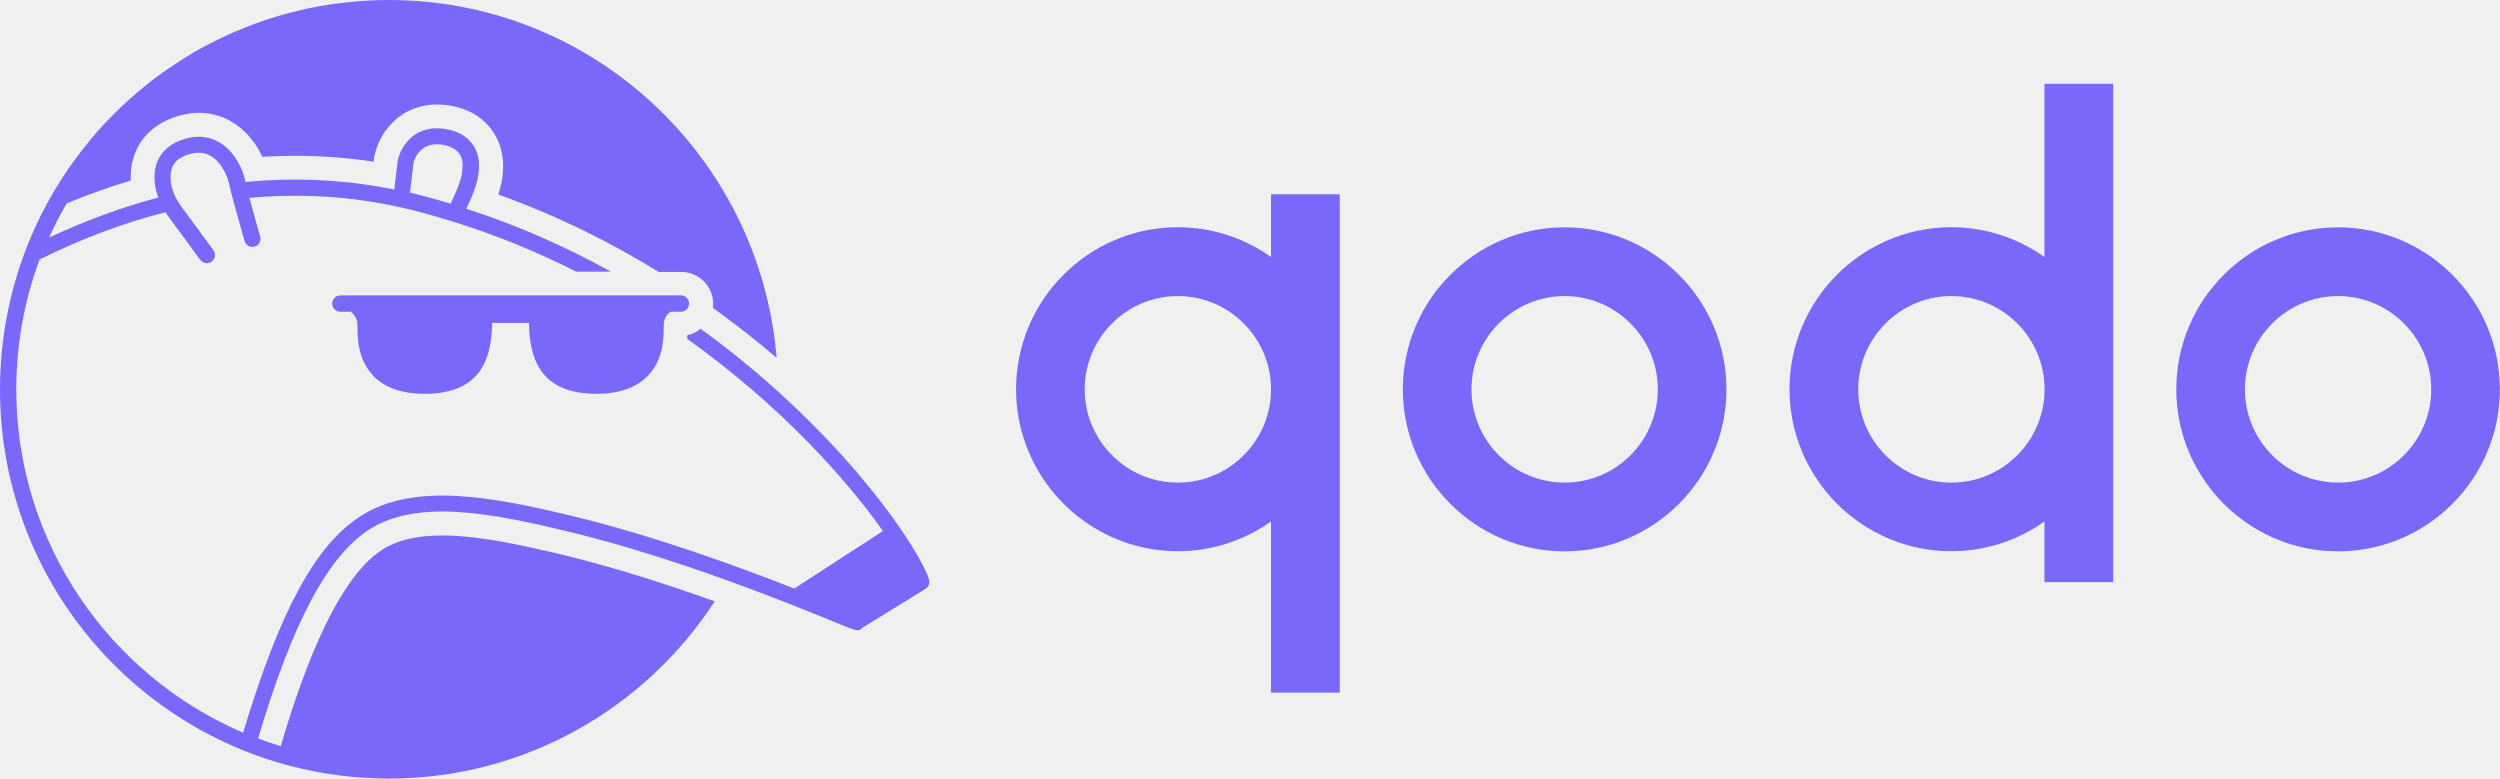
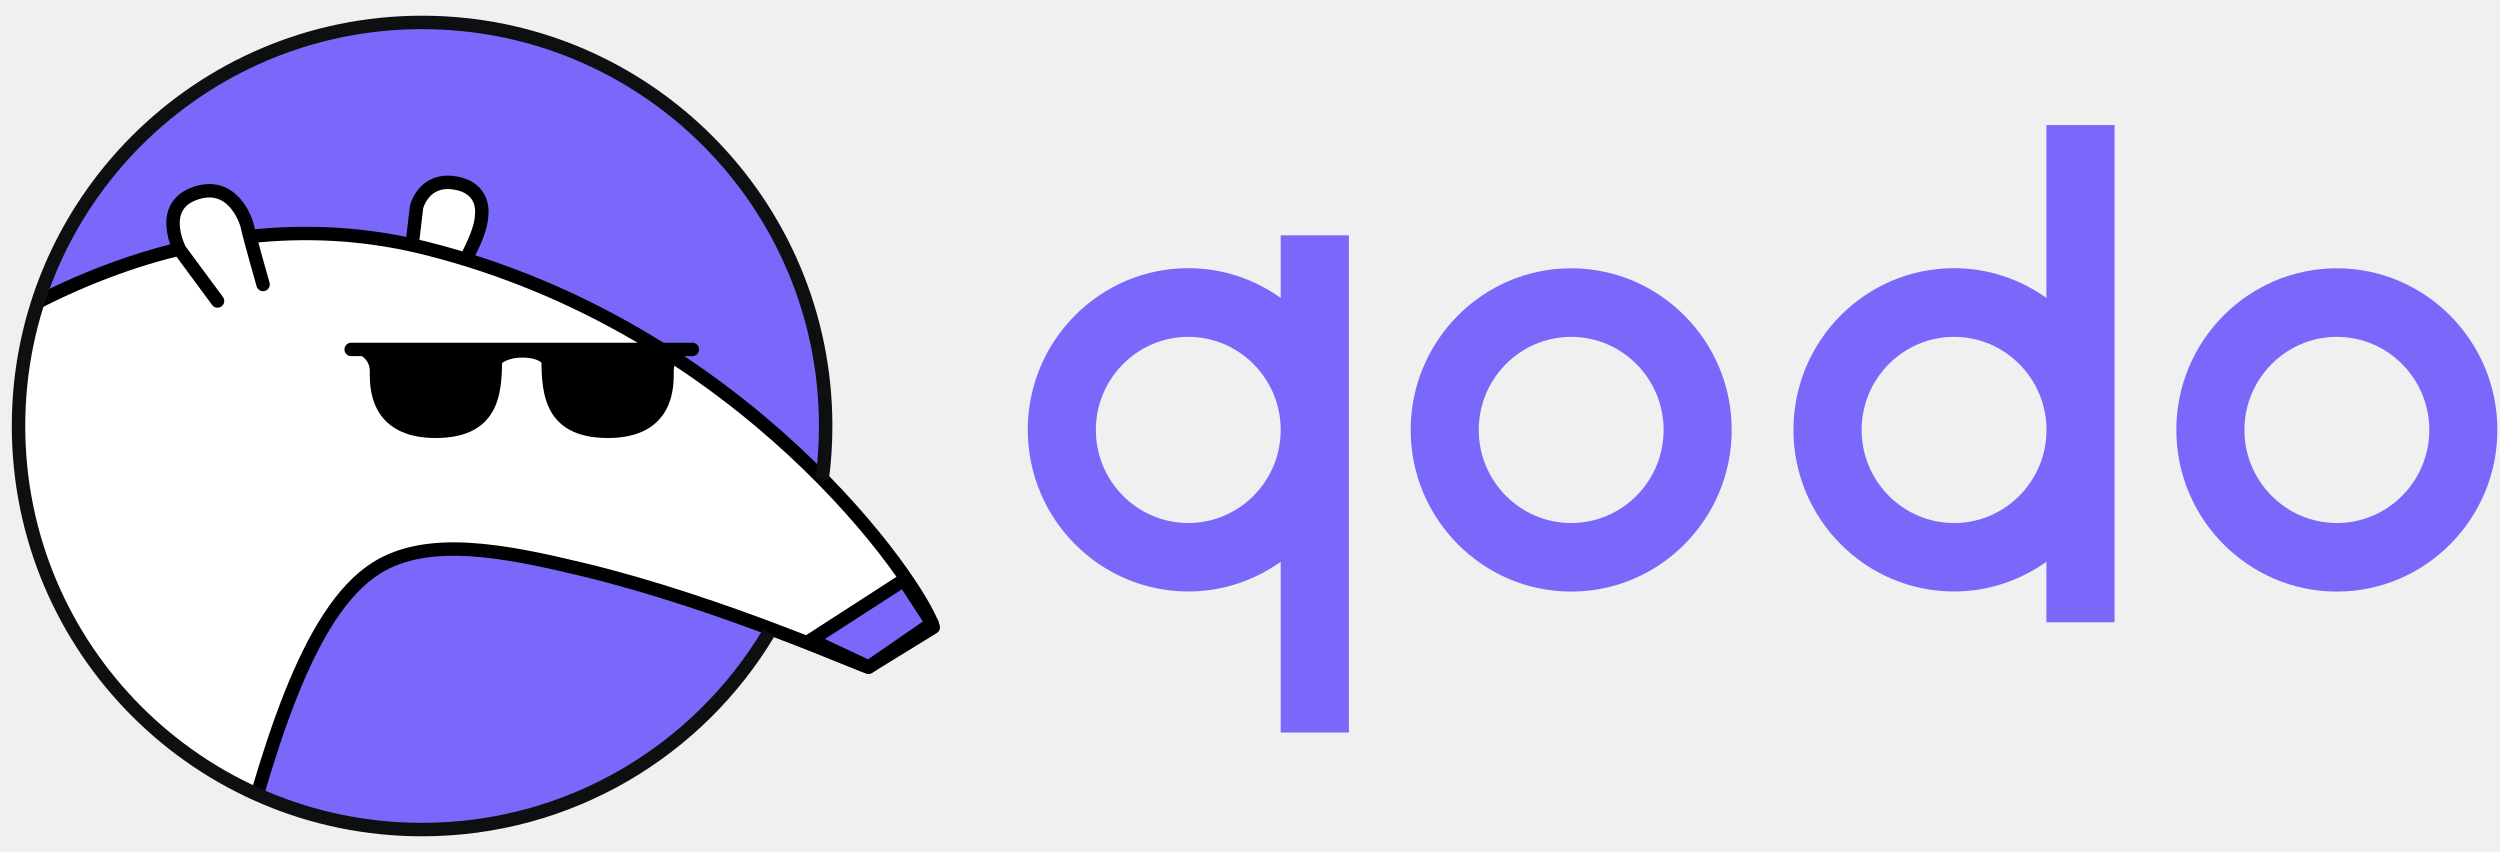
- <svg xmlns="http://www.w3.org/2000/svg" width="244" height="76" viewBox="0 0 122 38" fill="none">
-   <g clip-path="url(#clip0_40000405_4510)">
-     <path d="M76.355 11.094C71.999 11.094 68.459 14.644 68.459 19C68.459 23.356 72.004 26.906 76.355 26.906C80.705 26.906 84.25 23.356 84.25 19C84.25 14.644 80.705 11.094 76.355 11.094ZM76.355 23.552C73.848 23.552 71.808 21.51 71.808 19C71.808 16.49 73.848 14.448 76.355 14.448C78.861 14.448 80.901 16.49 80.901 19C80.901 21.51 78.861 23.552 76.355 23.552Z" fill="#7968FA" />
-     <path d="M114.099 11.094C109.743 11.094 106.203 14.644 106.203 19C106.203 23.356 109.748 26.906 114.099 26.906C118.449 26.906 121.994 23.356 121.994 19C121.994 14.644 118.449 11.094 114.099 11.094ZM114.099 23.552C111.592 23.552 109.552 21.51 109.552 19C109.552 16.49 111.592 14.448 114.099 14.448C116.605 14.448 118.645 16.49 118.645 19C118.645 21.51 116.605 23.552 114.099 23.552Z" fill="#7968FA" />
-     <path d="M62.026 12.543C60.739 11.63 59.175 11.089 57.48 11.089C53.124 11.089 49.584 14.639 49.584 18.995C49.584 23.351 53.129 26.9 57.48 26.9C59.17 26.9 60.739 26.359 62.026 25.447V33.798H65.38V9.481H62.026V12.543ZM57.48 23.552C54.973 23.552 52.933 21.51 52.933 19C52.933 16.49 54.973 14.448 57.48 14.448C59.986 14.448 62.026 16.49 62.026 19C62.026 21.51 59.986 23.552 57.48 23.552Z" fill="#7968FA" />
-     <path d="M99.77 12.543C98.483 11.63 96.919 11.089 95.224 11.089C90.868 11.089 87.328 14.639 87.328 18.995C87.328 23.351 90.873 26.9 95.224 26.9C96.914 26.9 98.483 26.359 99.77 25.447V28.407H103.125V4.091H99.77V12.543ZM95.229 23.552C92.723 23.552 90.682 21.51 90.682 19C90.682 16.49 92.723 14.448 95.229 14.448C97.736 14.448 99.776 16.49 99.776 19C99.776 21.51 97.736 23.552 95.229 23.552Z" fill="#7968FA" />
-     <path d="M18.244 18.369C18.805 18.931 19.637 19.218 20.718 19.218C22.181 19.218 23.13 18.74 23.622 17.759C23.924 17.159 23.999 16.448 24.02 15.758H25.811C25.832 16.448 25.906 17.159 26.208 17.759C26.696 18.74 27.65 19.218 29.112 19.218C30.193 19.218 31.025 18.931 31.587 18.369C32.398 17.557 32.392 16.416 32.387 15.928V15.87C32.387 15.445 32.673 15.243 32.694 15.233C32.705 15.228 32.71 15.217 32.721 15.212H33.23C33.447 15.212 33.627 15.031 33.627 14.814C33.627 14.596 33.447 14.416 33.23 14.416H16.606C16.389 14.416 16.209 14.596 16.209 14.814C16.209 15.031 16.389 15.212 16.606 15.212H17.115C17.115 15.212 17.131 15.228 17.136 15.233C17.147 15.243 17.444 15.445 17.444 15.87V15.928C17.444 16.416 17.438 17.557 18.244 18.369Z" fill="#7968FA" />
-     <path d="M45.344 28.29C45.333 28.248 45.312 28.2 45.291 28.152C45.286 28.121 45.27 28.089 45.254 28.057C45.254 28.046 45.249 28.036 45.243 28.03C45.243 28.02 45.243 28.015 45.233 28.004C44.432 26.11 40.633 20.709 34.19 16.045C34.004 16.193 33.787 16.305 33.543 16.352C33.543 16.411 33.538 16.474 33.532 16.533C38.1 19.791 41.333 23.425 43.087 25.913L38.794 28.699C38.794 28.699 38.778 28.72 38.773 28.726C36.065 27.664 31.948 26.152 27.947 25.186C24.005 24.237 20.248 23.52 17.63 25.165C15.415 26.561 13.671 29.755 11.865 35.756C5.363 32.975 0.795 26.513 0.795 19C0.795 16.772 1.198 14.633 1.934 12.66C3.985 11.646 6.041 10.871 8.076 10.357C8.113 10.415 8.15 10.474 8.192 10.532L9.771 12.681C9.851 12.787 9.973 12.845 10.095 12.845C10.174 12.845 10.259 12.819 10.328 12.766C10.503 12.633 10.545 12.389 10.413 12.209L8.834 10.06C8.569 9.704 8.404 9.312 8.346 8.935C8.208 8.012 8.706 7.715 9.098 7.571C9.549 7.407 9.936 7.412 10.27 7.603C10.81 7.906 11.112 8.627 11.17 8.935C11.266 9.418 11.907 11.662 11.934 11.758C11.992 11.97 12.214 12.092 12.426 12.034C12.638 11.975 12.76 11.752 12.697 11.54C12.559 11.057 12.336 10.272 12.172 9.657C14.668 9.428 17.137 9.577 19.522 10.113H19.532C19.723 10.155 19.909 10.198 20.099 10.245C20.465 10.336 20.82 10.437 21.175 10.537C21.451 10.617 21.737 10.702 22.049 10.797C24.222 11.466 26.246 12.309 28.122 13.259H29.818C27.666 12.071 25.314 11.009 22.754 10.187C23.146 9.391 23.358 8.744 23.363 8.282C23.385 8.123 23.427 7.55 23.061 7.041C22.775 6.643 22.33 6.388 21.731 6.293C20.227 6.049 19.559 7.157 19.41 7.821L19.241 9.248C16.878 8.77 14.44 8.643 11.981 8.882C11.976 8.85 11.965 8.813 11.96 8.792C11.87 8.346 11.488 7.386 10.667 6.924C10.127 6.622 9.512 6.59 8.834 6.839C7.858 7.2 7.408 7.991 7.572 9.068C7.599 9.259 7.657 9.45 7.726 9.641C5.961 10.102 4.181 10.765 2.4 11.588C2.655 11.015 2.941 10.463 3.254 9.927C4.298 9.497 5.341 9.121 6.38 8.808C6.322 7.375 7.069 6.25 8.436 5.746C8.865 5.587 9.295 5.507 9.713 5.507C10.254 5.507 10.768 5.64 11.245 5.905C11.992 6.324 12.501 6.998 12.803 7.651C13.338 7.619 13.878 7.603 14.408 7.603C15.691 7.603 16.978 7.699 18.234 7.89L18.261 7.688V7.624L18.282 7.561C18.563 6.335 19.617 5.099 21.329 5.099C21.525 5.099 21.726 5.115 21.927 5.147C23.072 5.332 23.697 5.916 24.021 6.372C24.582 7.163 24.577 7.996 24.54 8.378C24.524 8.707 24.455 9.078 24.317 9.492C27.189 10.521 29.802 11.827 32.144 13.27H33.241C34.105 13.27 34.804 13.97 34.804 14.835C34.804 14.899 34.794 14.962 34.788 15.026C35.572 15.588 36.32 16.156 37.025 16.734C37.321 16.979 37.613 17.217 37.899 17.461C37.088 7.677 28.933 0 18.976 0C18.563 0 18.154 0.016 17.747 0.042C17.635 0.048 17.524 0.058 17.407 0.069C17.079 0.096 16.756 0.133 16.432 0.175C16.348 0.186 16.263 0.196 16.178 0.207C15.786 0.265 15.404 0.334 15.018 0.414C14.917 0.435 14.821 0.462 14.726 0.483C14.429 0.552 14.133 0.626 13.841 0.706C13.73 0.738 13.624 0.764 13.513 0.801C13.147 0.913 12.781 1.029 12.426 1.162C12.368 1.183 12.315 1.204 12.262 1.226C11.955 1.342 11.653 1.47 11.351 1.597C11.239 1.645 11.128 1.698 11.017 1.746C10.741 1.873 10.466 2.011 10.195 2.154C10.121 2.191 10.047 2.228 9.973 2.266C9.644 2.441 9.321 2.632 9.008 2.828C8.913 2.886 8.818 2.95 8.722 3.014C8.484 3.168 8.245 3.327 8.012 3.491C7.922 3.555 7.832 3.619 7.742 3.682C7.44 3.905 7.148 4.133 6.862 4.372C6.804 4.42 6.751 4.467 6.693 4.515C6.454 4.722 6.216 4.929 5.988 5.147C5.908 5.221 5.829 5.295 5.755 5.369C5.5 5.619 5.251 5.868 5.008 6.133C4.992 6.155 4.971 6.171 4.955 6.192C4.69 6.478 4.441 6.781 4.197 7.083C4.144 7.147 4.096 7.216 4.043 7.28C3.831 7.55 3.63 7.826 3.428 8.107C3.397 8.15 3.365 8.192 3.333 8.24C3.1 8.574 2.883 8.919 2.671 9.274C2.66 9.29 2.65 9.306 2.639 9.328C2.438 9.667 2.252 10.012 2.072 10.362C2.061 10.383 2.051 10.405 2.035 10.426C0.742 12.999 0 15.912 0 19C0 28.975 7.673 37.146 17.434 37.931C17.513 37.936 17.593 37.942 17.672 37.947C18.102 37.974 18.536 37.995 18.971 37.995C25.637 37.995 31.492 34.551 34.878 29.346C32.637 28.545 30.03 27.696 27.481 27.081C25.573 26.624 23.39 26.131 21.588 26.131C20.354 26.131 19.395 26.354 18.669 26.815C16.226 28.354 14.498 33.713 13.698 36.414C13.327 36.302 12.956 36.175 12.596 36.037C13.804 31.994 15.5 27.426 18.043 25.823C20.401 24.343 23.978 25.033 27.751 25.945C33.05 27.224 38.588 29.479 40.67 30.333C41.831 30.805 41.9 30.837 42.069 30.646L45.164 28.736C45.318 28.641 45.386 28.455 45.333 28.28L45.344 28.29ZM20.179 7.943C20.205 7.831 20.476 6.882 21.594 7.062C22.653 7.237 22.59 8.017 22.569 8.171C22.569 8.192 22.563 8.219 22.563 8.24C22.563 8.452 22.484 8.946 21.986 9.938C21.827 9.89 21.663 9.842 21.498 9.794C21.069 9.672 20.672 9.561 20.29 9.466C20.2 9.444 20.105 9.418 20.009 9.397L20.179 7.943Z" fill="#7968FA" />
+ <svg xmlns="http://www.w3.org/2000/svg" width="270" height="92" viewBox="0 0 135 46" fill="none">
+   <path d="M84.844 14.488C80.062 14.488 76.176 18.407 76.176 23.217C76.176 28.027 80.068 31.946 84.844 31.946C89.62 31.946 93.512 28.027 93.512 23.217C93.512 18.407 89.62 14.488 84.844 14.488ZM84.844 28.244C82.092 28.244 79.852 25.988 79.852 23.217C79.852 20.446 82.092 18.19 84.844 18.19C87.595 18.19 89.835 20.446 89.835 23.217C89.835 25.988 87.595 28.244 84.844 28.244Z" fill="#7968FA" />
+   <path d="M126.19 14.488C121.409 14.488 117.522 18.407 117.522 23.217C117.522 28.027 121.414 31.946 126.19 31.946C130.967 31.946 134.858 28.027 134.858 23.217C134.858 18.407 130.967 14.488 126.19 14.488ZM126.19 28.244C123.439 28.244 121.199 25.988 121.199 23.217C121.199 20.446 123.439 18.19 126.19 18.19C128.942 18.19 131.182 20.446 131.182 23.217C131.182 25.988 128.942 28.244 126.19 28.244Z" fill="#7968FA" />
+   <path d="M69.158 16.087C67.745 15.079 66.029 14.482 64.167 14.482C59.385 14.482 55.499 18.401 55.499 23.211C55.499 28.021 59.391 31.94 64.167 31.94C66.023 31.94 67.745 31.343 69.158 30.335V39.556H72.841V12.707H69.158V16.087ZM64.167 28.243C61.415 28.243 59.176 25.988 59.176 23.217C59.176 20.446 61.415 18.19 64.167 18.19C66.919 18.19 69.158 20.446 69.158 23.217C69.158 25.988 66.919 28.243 64.167 28.243Z" fill="#7968FA" />
+   <path d="M110.505 16.087C109.091 15.079 107.375 14.482 105.514 14.482C100.732 14.482 96.846 18.401 96.846 23.211C96.846 28.021 100.738 31.94 105.514 31.94C107.369 31.94 109.091 31.343 110.505 30.335V33.604H114.187V6.754H110.505V16.087ZM105.52 28.244C102.768 28.244 100.528 25.988 100.528 23.217C100.528 20.446 102.768 18.19 105.52 18.19C108.271 18.19 110.511 20.446 110.511 23.217C110.511 25.988 108.271 28.244 105.52 28.244Z" fill="#7968FA" />
+   <circle cx="22.793" cy="22.762" r="21.793" fill="#7968FA" />
+   <mask id="mask0_40001745_7426" style="mask-type:alpha" maskUnits="userSpaceOnUse" x="1" y="0" width="52" height="45">
+     <path d="M52.94 30.631C52.94 43.035 35.862 44.918 23.459 44.918C11.055 44.918 1 34.862 1 22.459C1 10.055 11.055 0 23.459 0C35.862 0 52.94 18.227 52.94 30.631Z" fill="#D9D9D9" />
+   </mask>
+   <g mask="url(#mask0_40001745_7426)">
+     <path d="M22.041 14.991L22.495 11.18C22.495 11.18 22.867 9.605 24.562 9.88C26.258 10.154 26.006 11.614 26.006 11.614C26.006 12.914 24.224 15.544 24.224 15.544" fill="white" />
+     <path d="M22.041 14.991L22.495 11.18C22.495 11.18 22.867 9.605 24.562 9.88C26.258 10.154 26.006 11.614 26.006 11.614C26.006 12.914 24.224 15.544 24.224 15.544" stroke="black" stroke-width="0.725" stroke-linecap="round" stroke-linejoin="round" />
+     <path d="M50.397 33.874L46.905 36.023C46.987 36.167 39.081 32.578 31.43 30.743C27.232 29.736 23.112 28.927 20.335 30.666C12.791 35.391 11.612 61.085 4.623 71.249C4.623 71.249 5.647 78.05 4.724 84.89C3.469 94.197 -4.037 98.267 -4.675 98.286C8.381 97.549 7.927 102.178 7.927 102.178C7.927 102.178 0.339 102.188 -7.863 102.193C-9.93 102.193 -11.302 102.188 -11.558 102.178C-12.954 102.14 -11.432 97.983 -11.432 97.983C-13.181 97.053 -14.596 95.02 -15.156 93.465L-22.247 97.906L-20.02 102.198C-24.367 102.198 -27.574 102.193 -27.98 102.178C-29.376 102.14 -27.854 97.429 -27.854 97.429C-32.177 94.895 -33.312 88.045 -33.312 88.045C-33.312 88.045 -36.93 72.622 -28.579 52.588C-25.106 44.255 -20.025 34.953 -10.954 25.974C1.092 14.052 13.056 10.926 22.939 13.393C40.158 17.684 49.658 31.466 50.397 33.874Z" fill="white" stroke="black" stroke-width="0.725" stroke-linecap="round" stroke-linejoin="round" />
+     <path d="M11.747 16.253L9.704 13.488C9.704 13.488 8.501 11.191 10.491 10.458C12.481 9.726 13.264 11.764 13.37 12.284C13.476 12.804 14.206 15.362 14.206 15.362" fill="white" />
+     <path d="M11.747 16.253L9.704 13.488C9.704 13.488 8.501 11.191 10.491 10.458C12.481 9.726 13.264 11.764 13.37 12.284C13.476 12.804 14.206 15.362 14.206 15.362" stroke="black" stroke-width="0.725" stroke-linecap="round" stroke-linejoin="round" />
+     <path d="M43.801 34.556L48.809 31.32L50.331 33.661L46.907 36.021L43.801 34.556Z" fill="#7A68FA" stroke="black" stroke-width="0.725" stroke-linecap="round" stroke-linejoin="round" />
+     <path d="M19.79 18.964C19.79 18.964 20.331 19.301 20.331 20.038C20.331 20.775 20.23 23.29 23.524 23.29C26.818 23.29 26.75 20.944 26.75 18.998" fill="black" />
+     <path d="M19.79 18.964C19.79 18.964 20.331 19.301 20.331 20.038C20.331 20.775 20.23 23.29 23.524 23.29C26.818 23.29 26.75 20.944 26.75 18.998" stroke="black" stroke-width="0.725" stroke-linecap="round" stroke-linejoin="round" />
+     <path d="M36.56 18.964C36.56 18.964 36.019 19.301 36.019 20.038C36.019 20.775 36.12 23.29 32.826 23.29C29.532 23.29 29.6 20.944 29.6 18.998" fill="black" />
+     <path d="M36.56 18.964C36.56 18.964 36.019 19.301 36.019 20.038C36.019 20.775 36.12 23.29 32.826 23.29C29.532 23.29 29.6 20.944 29.6 18.998" stroke="black" stroke-width="0.725" stroke-linecap="round" stroke-linejoin="round" />
+     <path d="M18.964 18.869H37.386" stroke="black" stroke-width="0.725" stroke-linecap="round" stroke-linejoin="round" />
+     <path d="M29.797 19.91C29.797 19.481 29.343 18.947 28.218 18.947C27.093 18.947 26.547 19.491 26.547 19.91" stroke="black" stroke-width="0.725" stroke-linecap="round" stroke-linejoin="round" />
  </g>
-   <defs>
-     <clipPath id="clip0_40000405_4510">
-       <rect width="122" height="38" fill="white" />
-     </clipPath>
-   </defs>
+   <path d="M44.394 25.91C44.52 24.959 44.586 23.989 44.586 23.004C44.586 10.968 34.829 1.211 22.793 1.211C10.757 1.211 1 10.968 1 23.004C1 35.04 10.757 44.797 22.793 44.797C30.759 44.797 37.727 40.523 41.528 34.143" stroke="#0E0F10" stroke-width="0.726" />
</svg>
